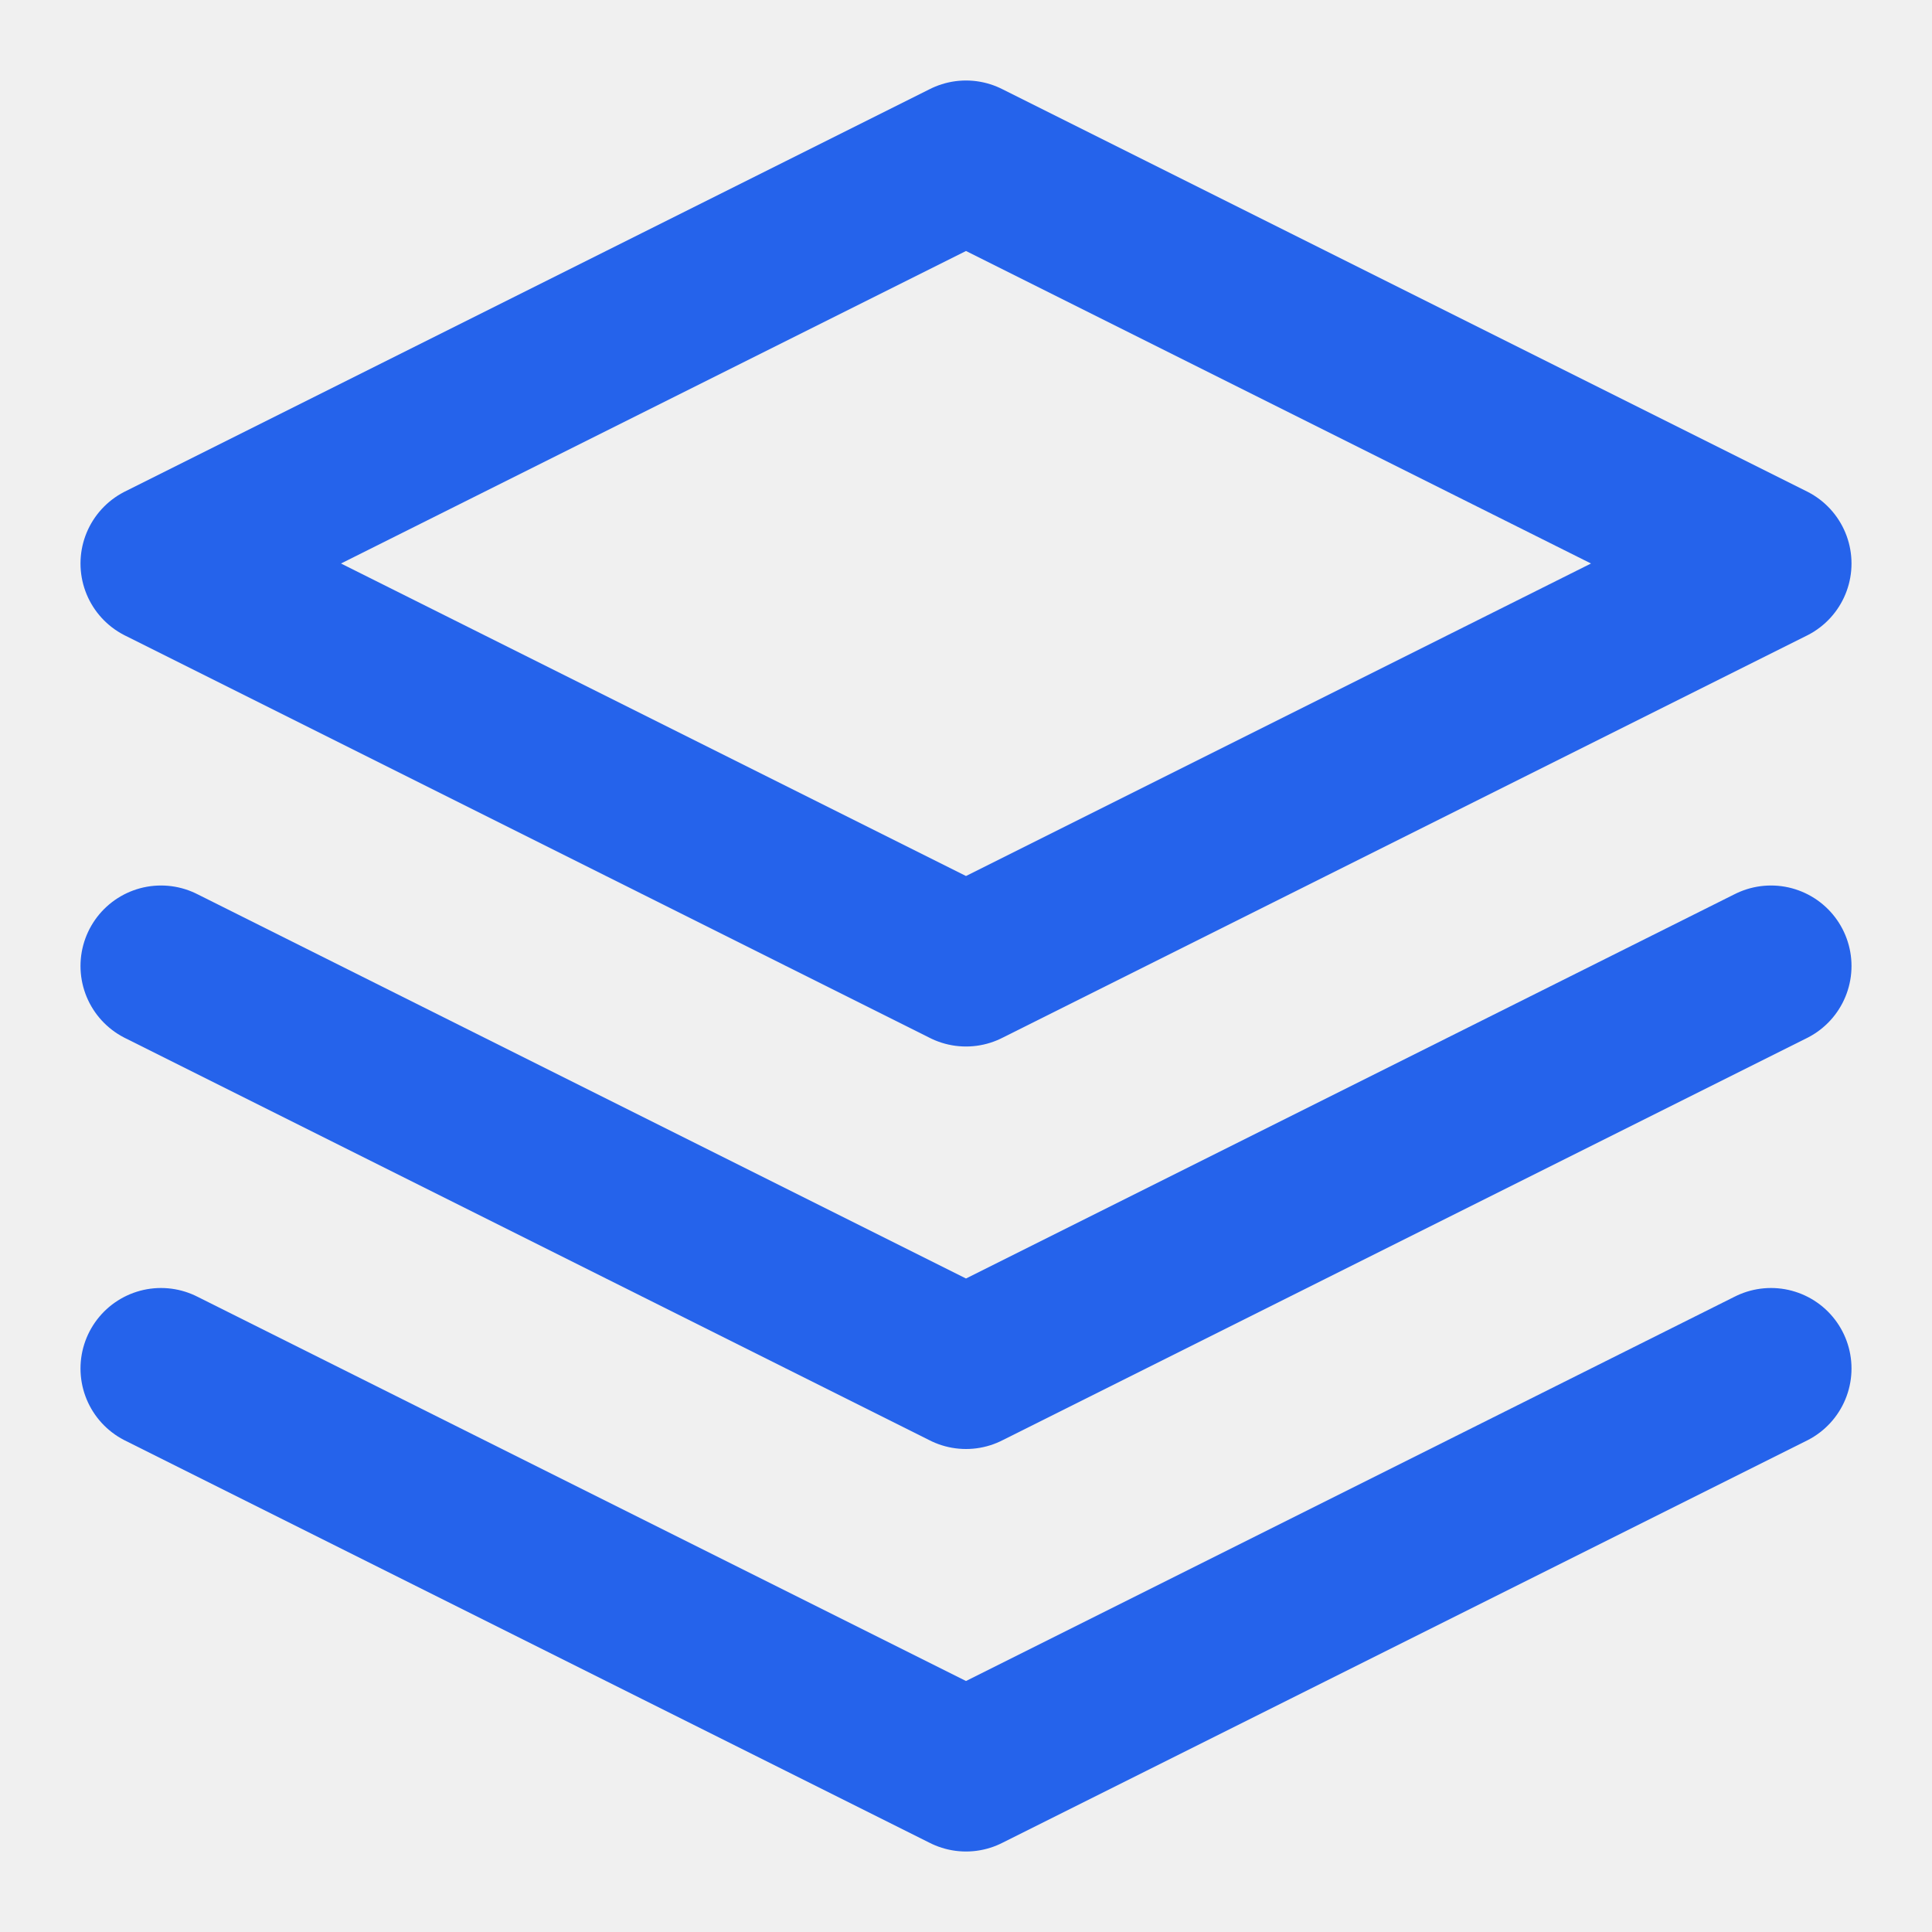
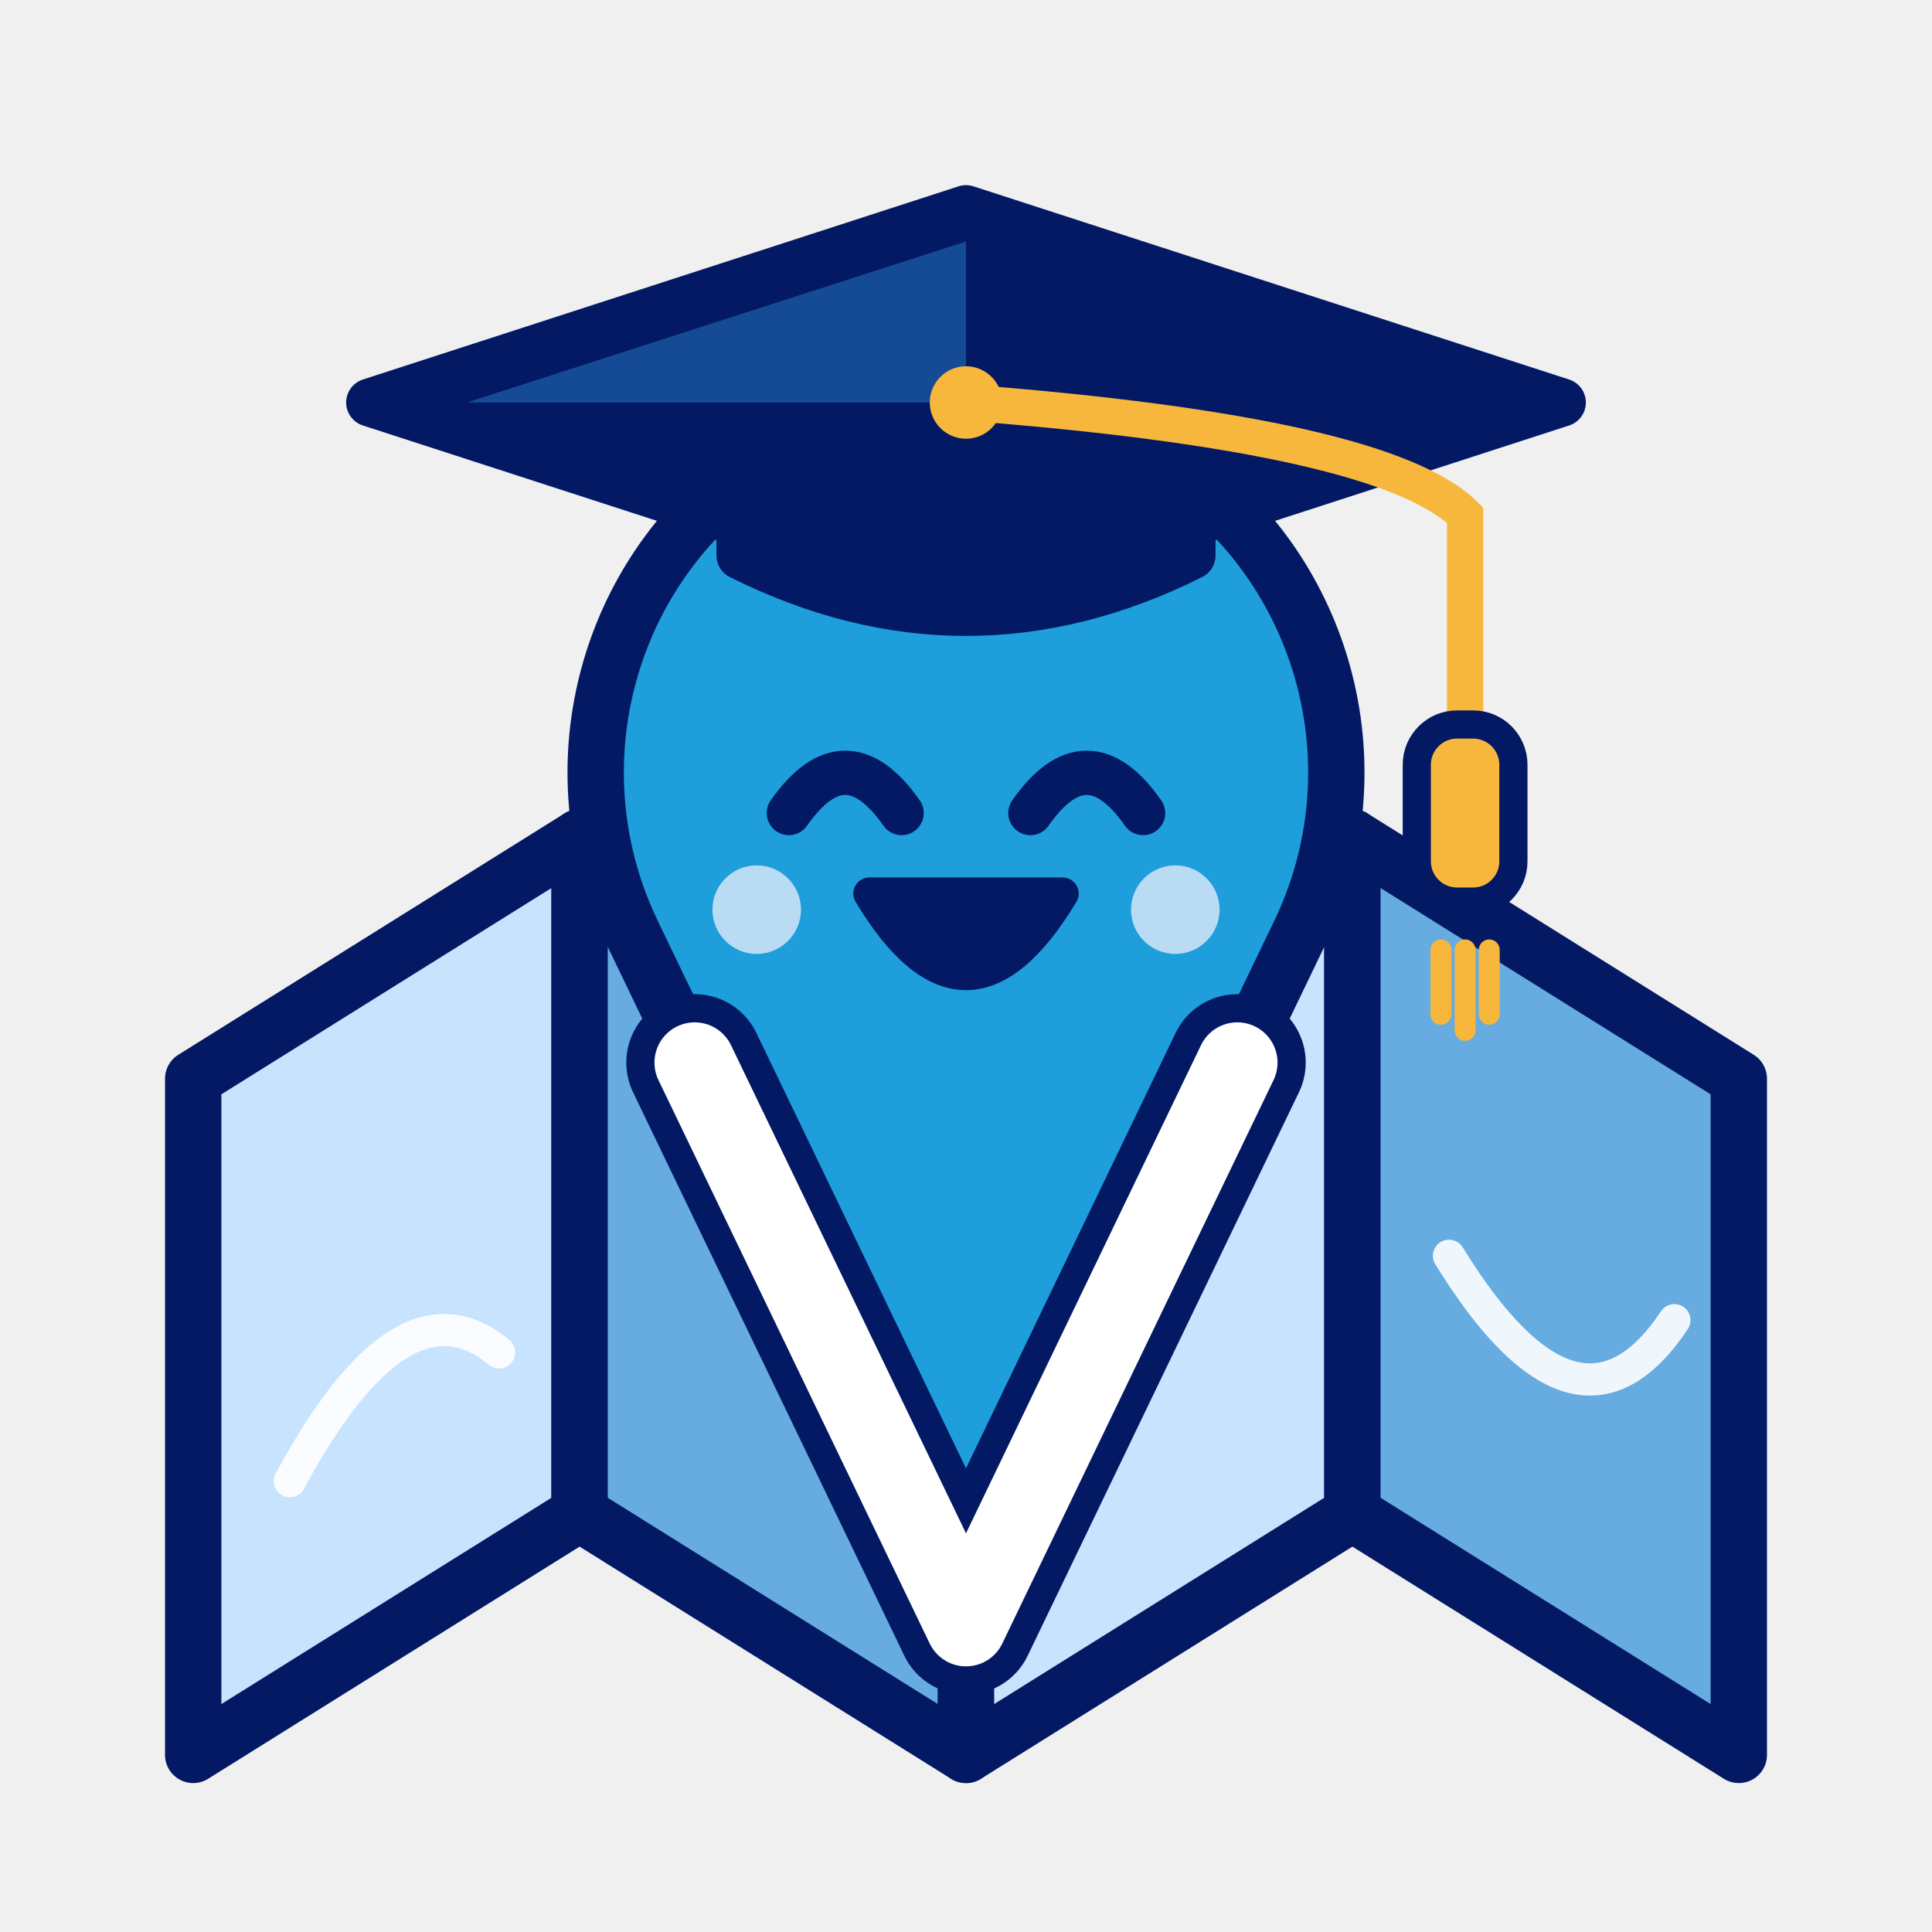
- <svg xmlns="http://www.w3.org/2000/svg" viewBox="0 0 24 24" width="24" height="24" fill="none" stroke="#2563eb" stroke-width="2" stroke-linecap="round" stroke-linejoin="round">
-   <polygon points="12 2 2 7 12 12 22 7 12 2" />
-   <polyline points="2 17 12 22 22 17" />
-   <polyline points="2 12 12 17 22 12" />
+ <svg xmlns="http://www.w3.org/2000/svg" viewBox="0 0 240 240" role="img" aria-label="Vibe Mapping">
+   <g stroke="#031964" stroke-width="7" stroke-linejoin="round" stroke-linecap="round">
+     <path d="M24 134 L72 104 L72 188 L24 218 Z" fill="#C7E3FE" />
+     <path d="M72 104 L120 134 L120 218 L72 188 Z" fill="#66ACE0" />
+     <path d="M120 134 L168 104 L168 188 L120 218 Z" fill="#C7E3FE" />
+     <path d="M168 104 L216 134 L216 218 L168 188 Z" fill="#66ACE0" />
+   </g>
+   <g fill="none" stroke="#FFFFFF" stroke-width="4" stroke-linecap="round" opacity=".9">
+     <path d="M36 184 Q50 158 62 168" />
+     <path d="M180 156 Q196 182 208 164" />
+   </g>
+   <path d="M120 202 L78.6 116 A46 46 0 1 1 161.4 116 Z" fill="#1E9EDB" stroke="#031964" stroke-width="7" stroke-linejoin="round" />
+   <path d="M86.3 132 L120 202 L153.7 132" fill="none" stroke="#031964" stroke-width="17" stroke-linecap="round" stroke-linejoin="round" />
+   <path d="M86.3 132 L120 202 L153.7 132" fill="none" stroke="#FFFFFF" stroke-width="10" stroke-linecap="round" stroke-linejoin="round" />
+   <g fill="none" stroke="#031964" stroke-width="5.5" stroke-linecap="round">
+     <path d="M98 101 Q105 91 112 101" />
+     <path d="M128 101 Q135 91 142 101" />
+   </g>
+   <path d="M108 111 Q120 131 132 111 Z" fill="#031964" stroke="#031964" stroke-width="4" stroke-linejoin="round" />
+   <circle cx="94" cy="113" r="5.5" fill="#B9DBF4" />
+   <circle cx="146" cy="113" r="5.5" fill="#B9DBF4" />
+   <path d="M92 56 L92 69 Q120 83 148 69 L148 56 Z" fill="#154B95" stroke="#031964" stroke-width="6" stroke-linejoin="round" />
+   <path d="M46 50 L120 26 L194 50 L120 74 Z" fill="#031964" stroke="#031964" stroke-width="6" stroke-linejoin="round" />
+   <path d="M58 50 L120 30 L120 50 Z" fill="#154B95" />
+   <circle cx="120" cy="50" r="4.5" fill="#F6B73C" />
+   <path d="M120 50 Q172 54 182 64 L182 92" fill="none" stroke="#F6B73C" stroke-width="4.5" stroke-linecap="round" />
+   <rect x="176" y="90" width="12" height="22" rx="5" fill="#F6B73C" stroke="#031964" stroke-width="3.5" />
+   <path d="M179 118 L179 126 M182 118 L182 128 M185 118 L185 126" stroke="#F6B73C" stroke-width="2.6" stroke-linecap="round" />
</svg>
